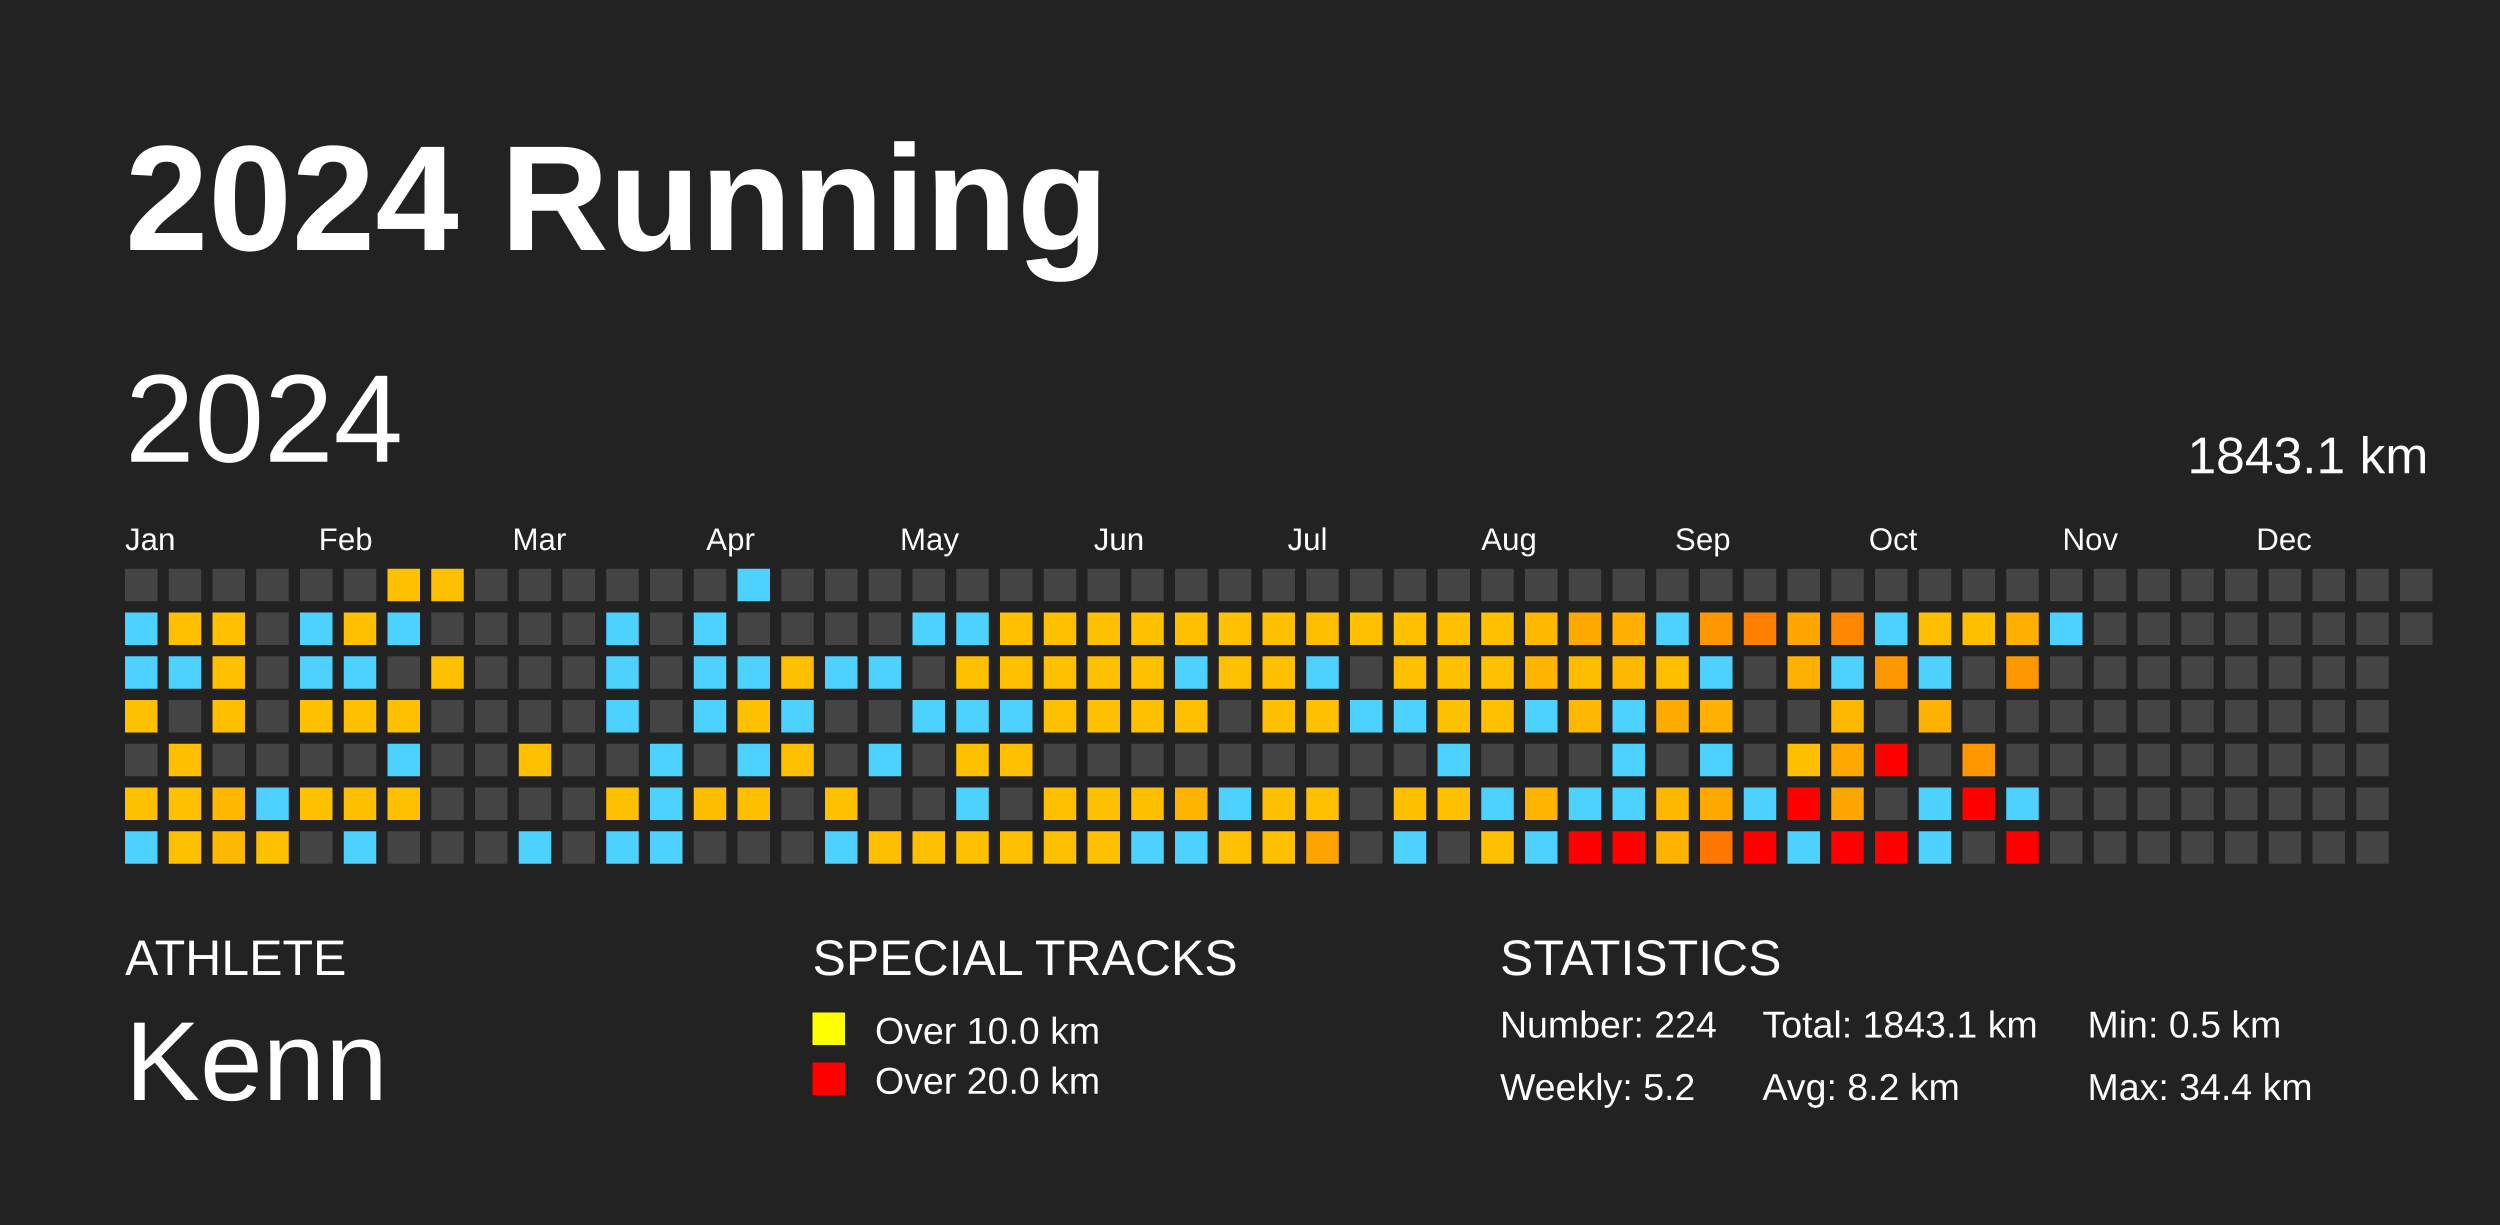
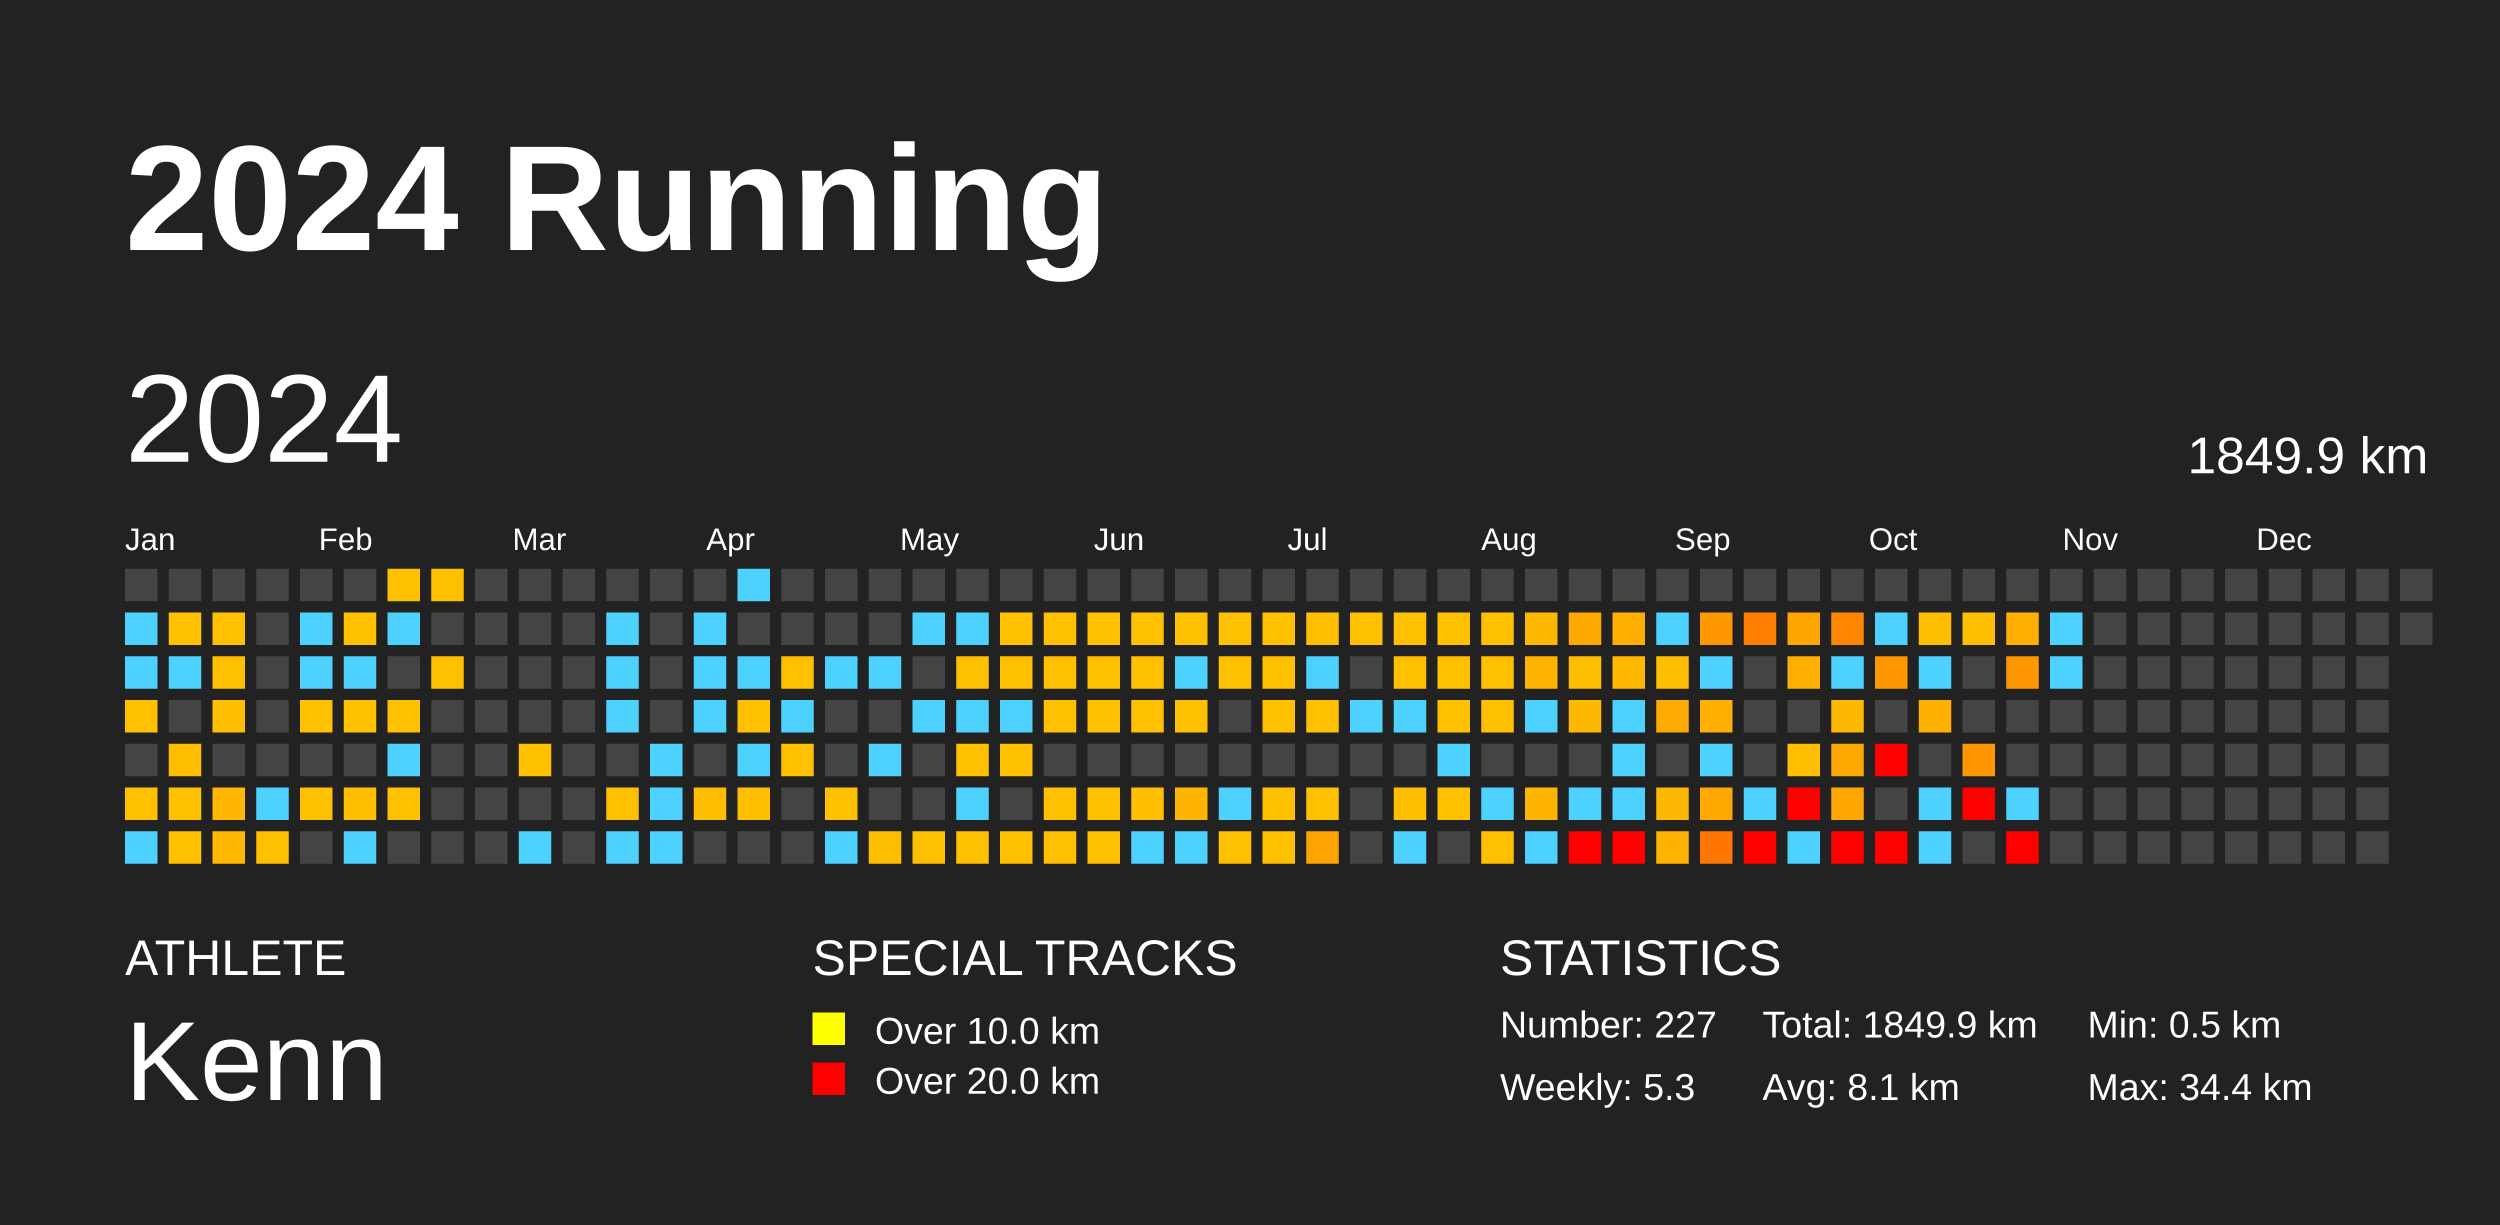
<svg xmlns="http://www.w3.org/2000/svg" baseProfile="full" height="98mm" version="1.1" viewBox="0,0,200,98" width="200mm">
  <defs />
  <rect fill="#222222" height="98" width="200" x="0" y="0" />
  <text fill="#FFFFFF" style="font-size:12px; font-family:Arial; font-weight:bold;" x="10" y="20">2024 Running</text>
  <text fill="#FFFFFF" style="font-size:4px; font-family:Arial" x="10" y="78">ATHLETE</text>
  <text fill="#FFFFFF" style="font-size:9px; font-family:Arial" x="10" y="88">Kenn</text>
  <text fill="#FFFFFF" style="font-size:4px; font-family:Arial" x="65" y="78">SPECIAL TRACKS</text>
  <rect fill="yellow" height="2.6" width="2.6" x="65" y="81" />
  <text fill="#FFFFFF" style="font-size:3px; font-family:Arial" x="70" y="83.5">Over 10.0 km</text>
  <rect fill="red" height="2.6" width="2.6" x="65" y="85" />
  <text fill="#FFFFFF" style="font-size:3px; font-family:Arial" x="70" y="87.5">Over 20.0 km</text>
  <text fill="#FFFFFF" style="font-size:4px; font-family:Arial" x="120" y="78">STATISTICS</text>
-   <text fill="#FFFFFF" style="font-size:3px; font-family:Arial" x="120" y="83">Number: 224</text>
-   <text fill="#FFFFFF" style="font-size:3px; font-family:Arial" x="120" y="88">Weekly: 5.2</text>
-   <text fill="#FFFFFF" style="font-size:3px; font-family:Arial" x="141" y="83">Total: 1843.1 km</text>
-   <text fill="#FFFFFF" style="font-size:3px; font-family:Arial" x="141" y="88">Avg: 8.2 km</text>
+   <text fill="#FFFFFF" style="font-size:3px; font-family:Arial" x="120" y="83">Number: 227</text>
+   <text fill="#FFFFFF" style="font-size:3px; font-family:Arial" x="120" y="88">Weekly: 5.3</text>
+   <text fill="#FFFFFF" style="font-size:3px; font-family:Arial" x="141" y="83">Total: 1849.9 km</text>
+   <text fill="#FFFFFF" style="font-size:3px; font-family:Arial" x="141" y="88">Avg: 8.1 km</text>
  <text fill="#FFFFFF" style="font-size:3px; font-family:Arial" x="167" y="83">Min: 0.5 km</text>
  <text fill="#FFFFFF" style="font-size:3px; font-family:Arial" x="167" y="88">Max: 34.4 km</text>
  <text dominant-baseline="hanging" fill="#FFFFFF" style="font-size:10.0px; font-family:Arial;" x="10" y="30">2024</text>
-   <text dominant-baseline="hanging" fill="#FFFFFF" style="font-size:4.125px; font-family:Arial;" x="175" y="35">1843.1 km</text>
+   <text dominant-baseline="hanging" fill="#FFFFFF" style="font-size:4.125px; font-family:Arial;" x="175" y="35">1849.9 km</text>
  <text fill="#FFFFFF" style="font-size:2.5px; font-family:Arial" x="10.0" y="44">Jan</text>
  <text fill="#FFFFFF" style="font-size:2.5px; font-family:Arial" x="25.5" y="44">Feb</text>
  <text fill="#FFFFFF" style="font-size:2.5px; font-family:Arial" x="41.0" y="44">Mar</text>
  <text fill="#FFFFFF" style="font-size:2.5px; font-family:Arial" x="56.5" y="44">Apr</text>
  <text fill="#FFFFFF" style="font-size:2.5px; font-family:Arial" x="72.0" y="44">May</text>
  <text fill="#FFFFFF" style="font-size:2.5px; font-family:Arial" x="87.5" y="44">Jun</text>
  <text fill="#FFFFFF" style="font-size:2.5px; font-family:Arial" x="103.0" y="44">Jul</text>
  <text fill="#FFFFFF" style="font-size:2.5px; font-family:Arial" x="118.5" y="44">Aug</text>
  <text fill="#FFFFFF" style="font-size:2.5px; font-family:Arial" x="134.0" y="44">Sep</text>
  <text fill="#FFFFFF" style="font-size:2.5px; font-family:Arial" x="149.5" y="44">Oct</text>
  <text fill="#FFFFFF" style="font-size:2.5px; font-family:Arial" x="165.0" y="44">Nov</text>
  <text fill="#FFFFFF" style="font-size:2.5px; font-family:Arial" x="180.5" y="44">Dec</text>
  <rect fill="#444444" height="2.6" width="2.6" x="10.0" y="45.5" />
  <rect fill="#4dd2ff" height="2.6" width="2.6" x="10.0" y="49.0" />
  <rect fill="#4dd2ff" height="2.6" width="2.6" x="10.0" y="52.5" />
  <rect fill="#ffc000" height="2.6" width="2.6" x="10.0" y="56.0" />
  <rect fill="#444444" height="2.6" width="2.6" x="10.0" y="59.5" />
  <rect fill="#ffc000" height="2.6" width="2.6" x="10.0" y="63.0" />
  <rect fill="#4dd2ff" height="2.6" width="2.6" x="10.0" y="66.5" />
  <rect fill="#444444" height="2.6" width="2.6" x="13.5" y="45.5" />
  <rect fill="#ffc000" height="2.6" width="2.6" x="13.5" y="49.0" />
  <rect fill="#4dd2ff" height="2.6" width="2.6" x="13.5" y="52.5" />
  <rect fill="#444444" height="2.6" width="2.6" x="13.5" y="56.0" />
  <rect fill="#ffbf00" height="2.6" width="2.6" x="13.5" y="59.5" />
  <rect fill="#ffc000" height="2.6" width="2.6" x="13.5" y="63.0" />
  <rect fill="#ffc000" height="2.6" width="2.6" x="13.5" y="66.5" />
  <rect fill="#444444" height="2.6" width="2.6" x="17.0" y="45.5" />
  <rect fill="#ffc000" height="2.6" width="2.6" x="17.0" y="49.0" />
  <rect fill="#ffc000" height="2.6" width="2.6" x="17.0" y="52.5" />
  <rect fill="#ffbf00" height="2.6" width="2.6" x="17.0" y="56.0" />
  <rect fill="#444444" height="2.6" width="2.6" x="17.0" y="59.5" />
  <rect fill="#ffb700" height="2.6" width="2.6" x="17.0" y="63.0" />
  <rect fill="#ffb800" height="2.6" width="2.6" x="17.0" y="66.5" />
  <rect fill="#444444" height="2.6" width="2.6" x="20.5" y="45.5" />
  <rect fill="#444444" height="2.6" width="2.6" x="20.5" y="49.0" />
  <rect fill="#444444" height="2.6" width="2.6" x="20.5" y="52.5" />
  <rect fill="#444444" height="2.6" width="2.6" x="20.5" y="56.0" />
  <rect fill="#444444" height="2.6" width="2.6" x="20.5" y="59.5" />
  <rect fill="#4dd2ff" height="2.6" width="2.6" x="20.5" y="63.0" />
  <rect fill="#ffc000" height="2.6" width="2.6" x="20.5" y="66.5" />
  <rect fill="#444444" height="2.6" width="2.6" x="24.0" y="45.5" />
  <rect fill="#4dd2ff" height="2.6" width="2.6" x="24.0" y="49.0" />
  <rect fill="#4dd2ff" height="2.6" width="2.6" x="24.0" y="52.5" />
  <rect fill="#ffc000" height="2.6" width="2.6" x="24.0" y="56.0" />
  <rect fill="#444444" height="2.6" width="2.6" x="24.0" y="59.5" />
  <rect fill="#ffc000" height="2.6" width="2.6" x="24.0" y="63.0" />
  <rect fill="#444444" height="2.6" width="2.6" x="24.0" y="66.5" />
  <rect fill="#444444" height="2.6" width="2.6" x="27.5" y="45.5" />
  <rect fill="#ffc000" height="2.6" width="2.6" x="27.5" y="49.0" />
  <rect fill="#4dd2ff" height="2.6" width="2.6" x="27.5" y="52.5" />
  <rect fill="#ffc000" height="2.6" width="2.6" x="27.5" y="56.0" />
  <rect fill="#444444" height="2.6" width="2.6" x="27.5" y="59.5" />
  <rect fill="#ffbf00" height="2.6" width="2.6" x="27.5" y="63.0" />
  <rect fill="#4dd2ff" height="2.6" width="2.6" x="27.5" y="66.5" />
  <rect fill="#ffc000" height="2.6" width="2.6" x="31.0" y="45.5" />
  <rect fill="#4dd2ff" height="2.6" width="2.6" x="31.0" y="49.0" />
  <rect fill="#444444" height="2.6" width="2.6" x="31.0" y="52.5" />
  <rect fill="#ffc000" height="2.6" width="2.6" x="31.0" y="56.0" />
  <rect fill="#4dd2ff" height="2.6" width="2.6" x="31.0" y="59.5" />
  <rect fill="#ffc000" height="2.6" width="2.6" x="31.0" y="63.0" />
  <rect fill="#444444" height="2.6" width="2.6" x="31.0" y="66.5" />
  <rect fill="#ffc000" height="2.6" width="2.6" x="34.5" y="45.5" />
  <rect fill="#444444" height="2.6" width="2.6" x="34.5" y="49.0" />
  <rect fill="#ffc000" height="2.6" width="2.6" x="34.5" y="52.5" />
  <rect fill="#444444" height="2.6" width="2.6" x="34.5" y="56.0" />
  <rect fill="#444444" height="2.6" width="2.6" x="34.5" y="59.5" />
  <rect fill="#444444" height="2.6" width="2.6" x="34.5" y="63.0" />
  <rect fill="#444444" height="2.6" width="2.6" x="34.5" y="66.5" />
  <rect fill="#444444" height="2.6" width="2.6" x="38.0" y="45.5" />
  <rect fill="#444444" height="2.6" width="2.6" x="38.0" y="49.0" />
  <rect fill="#444444" height="2.6" width="2.6" x="38.0" y="52.5" />
  <rect fill="#444444" height="2.6" width="2.6" x="38.0" y="56.0" />
  <rect fill="#444444" height="2.6" width="2.6" x="38.0" y="59.5" />
  <rect fill="#444444" height="2.6" width="2.6" x="38.0" y="63.0" />
  <rect fill="#444444" height="2.6" width="2.6" x="38.0" y="66.5" />
  <rect fill="#444444" height="2.6" width="2.6" x="41.5" y="45.5" />
  <rect fill="#444444" height="2.6" width="2.6" x="41.5" y="49.0" />
  <rect fill="#444444" height="2.6" width="2.6" x="41.5" y="52.5" />
  <rect fill="#444444" height="2.6" width="2.6" x="41.5" y="56.0" />
  <rect fill="#ffc000" height="2.6" width="2.6" x="41.5" y="59.5" />
  <rect fill="#444444" height="2.6" width="2.6" x="41.5" y="63.0" />
  <rect fill="#4dd2ff" height="2.6" width="2.6" x="41.5" y="66.5" />
  <rect fill="#444444" height="2.6" width="2.6" x="45.0" y="45.5" />
  <rect fill="#444444" height="2.6" width="2.6" x="45.0" y="49.0" />
  <rect fill="#444444" height="2.6" width="2.6" x="45.0" y="52.5" />
  <rect fill="#444444" height="2.6" width="2.6" x="45.0" y="56.0" />
  <rect fill="#444444" height="2.6" width="2.6" x="45.0" y="59.5" />
  <rect fill="#444444" height="2.6" width="2.6" x="45.0" y="63.0" />
  <rect fill="#444444" height="2.6" width="2.6" x="45.0" y="66.5" />
  <rect fill="#444444" height="2.6" width="2.6" x="48.5" y="45.5" />
  <rect fill="#4dd2ff" height="2.6" width="2.6" x="48.5" y="49.0" />
  <rect fill="#4dd2ff" height="2.6" width="2.6" x="48.5" y="52.5" />
  <rect fill="#4dd2ff" height="2.6" width="2.6" x="48.5" y="56.0" />
  <rect fill="#444444" height="2.6" width="2.6" x="48.5" y="59.5" />
  <rect fill="#ffc000" height="2.6" width="2.6" x="48.5" y="63.0" />
  <rect fill="#4dd2ff" height="2.6" width="2.6" x="48.5" y="66.5" />
  <rect fill="#444444" height="2.6" width="2.6" x="52.0" y="45.5" />
  <rect fill="#444444" height="2.6" width="2.6" x="52.0" y="49.0" />
  <rect fill="#444444" height="2.6" width="2.6" x="52.0" y="52.5" />
  <rect fill="#444444" height="2.6" width="2.6" x="52.0" y="56.0" />
  <rect fill="#4dd2ff" height="2.6" width="2.6" x="52.0" y="59.5" />
  <rect fill="#4dd2ff" height="2.6" width="2.6" x="52.0" y="63.0" />
  <rect fill="#4dd2ff" height="2.6" width="2.6" x="52.0" y="66.5" />
  <rect fill="#444444" height="2.6" width="2.6" x="55.5" y="45.5" />
  <rect fill="#4dd2ff" height="2.6" width="2.6" x="55.5" y="49.0" />
  <rect fill="#4dd2ff" height="2.6" width="2.6" x="55.5" y="52.5" />
  <rect fill="#4dd2ff" height="2.6" width="2.6" x="55.5" y="56.0" />
  <rect fill="#444444" height="2.6" width="2.6" x="55.5" y="59.5" />
  <rect fill="#ffbd00" height="2.6" width="2.6" x="55.5" y="63.0" />
  <rect fill="#444444" height="2.6" width="2.6" x="55.5" y="66.5" />
  <rect fill="#4dd2ff" height="2.6" width="2.6" x="59.0" y="45.5" />
  <rect fill="#444444" height="2.6" width="2.6" x="59.0" y="49.0" />
  <rect fill="#4dd2ff" height="2.6" width="2.6" x="59.0" y="52.5" />
  <rect fill="#ffc000" height="2.6" width="2.6" x="59.0" y="56.0" />
  <rect fill="#4dd2ff" height="2.6" width="2.6" x="59.0" y="59.5" />
  <rect fill="#ffbe00" height="2.6" width="2.6" x="59.0" y="63.0" />
  <rect fill="#444444" height="2.6" width="2.6" x="59.0" y="66.5" />
  <rect fill="#444444" height="2.6" width="2.6" x="62.5" y="45.5" />
  <rect fill="#444444" height="2.6" width="2.6" x="62.5" y="49.0" />
  <rect fill="#ffc000" height="2.6" width="2.6" x="62.5" y="52.5" />
  <rect fill="#4dd2ff" height="2.6" width="2.6" x="62.5" y="56.0" />
  <rect fill="#ffc000" height="2.6" width="2.6" x="62.5" y="59.5" />
  <rect fill="#444444" height="2.6" width="2.6" x="62.5" y="63.0" />
  <rect fill="#444444" height="2.6" width="2.6" x="62.5" y="66.5" />
  <rect fill="#444444" height="2.6" width="2.6" x="66.0" y="45.5" />
  <rect fill="#444444" height="2.6" width="2.6" x="66.0" y="49.0" />
  <rect fill="#4dd2ff" height="2.6" width="2.6" x="66.0" y="52.5" />
  <rect fill="#444444" height="2.6" width="2.6" x="66.0" y="56.0" />
  <rect fill="#444444" height="2.6" width="2.6" x="66.0" y="59.5" />
  <rect fill="#ffc000" height="2.6" width="2.6" x="66.0" y="63.0" />
  <rect fill="#4dd2ff" height="2.6" width="2.6" x="66.0" y="66.5" />
  <rect fill="#444444" height="2.6" width="2.6" x="69.5" y="45.5" />
  <rect fill="#444444" height="2.6" width="2.6" x="69.5" y="49.0" />
  <rect fill="#4dd2ff" height="2.6" width="2.6" x="69.5" y="52.5" />
  <rect fill="#444444" height="2.6" width="2.6" x="69.5" y="56.0" />
  <rect fill="#4dd2ff" height="2.6" width="2.6" x="69.5" y="59.5" />
  <rect fill="#444444" height="2.6" width="2.6" x="69.5" y="63.0" />
  <rect fill="#ffbf00" height="2.6" width="2.6" x="69.5" y="66.5" />
  <rect fill="#444444" height="2.6" width="2.6" x="73.0" y="45.5" />
  <rect fill="#4dd2ff" height="2.6" width="2.6" x="73.0" y="49.0" />
  <rect fill="#444444" height="2.6" width="2.6" x="73.0" y="52.5" />
  <rect fill="#4dd2ff" height="2.6" width="2.6" x="73.0" y="56.0" />
  <rect fill="#444444" height="2.6" width="2.6" x="73.0" y="59.5" />
  <rect fill="#444444" height="2.6" width="2.6" x="73.0" y="63.0" />
  <rect fill="#ffc000" height="2.6" width="2.6" x="73.0" y="66.5" />
  <rect fill="#444444" height="2.6" width="2.6" x="76.5" y="45.5" />
  <rect fill="#4dd2ff" height="2.6" width="2.6" x="76.5" y="49.0" />
  <rect fill="#ffc000" height="2.6" width="2.6" x="76.5" y="52.5" />
  <rect fill="#4dd2ff" height="2.6" width="2.6" x="76.5" y="56.0" />
  <rect fill="#ffc000" height="2.6" width="2.6" x="76.5" y="59.5" />
  <rect fill="#4dd2ff" height="2.6" width="2.6" x="76.5" y="63.0" />
  <rect fill="#ffc000" height="2.6" width="2.6" x="76.5" y="66.5" />
  <rect fill="#444444" height="2.6" width="2.6" x="80.0" y="45.5" />
  <rect fill="#ffc000" height="2.6" width="2.6" x="80.0" y="49.0" />
  <rect fill="#ffc000" height="2.6" width="2.6" x="80.0" y="52.5" />
  <rect fill="#4dd2ff" height="2.6" width="2.6" x="80.0" y="56.0" />
  <rect fill="#ffc000" height="2.6" width="2.6" x="80.0" y="59.5" />
  <rect fill="#444444" height="2.6" width="2.6" x="80.0" y="63.0" />
  <rect fill="#ffc000" height="2.6" width="2.6" x="80.0" y="66.5" />
  <rect fill="#444444" height="2.6" width="2.6" x="83.5" y="45.5" />
  <rect fill="#ffc000" height="2.6" width="2.6" x="83.5" y="49.0" />
  <rect fill="#ffc000" height="2.6" width="2.6" x="83.5" y="52.5" />
  <rect fill="#ffc000" height="2.6" width="2.6" x="83.5" y="56.0" />
  <rect fill="#444444" height="2.6" width="2.6" x="83.5" y="59.5" />
  <rect fill="#ffc000" height="2.6" width="2.6" x="83.5" y="63.0" />
  <rect fill="#ffc000" height="2.6" width="2.6" x="83.5" y="66.5" />
  <rect fill="#444444" height="2.6" width="2.6" x="87.0" y="45.5" />
  <rect fill="#ffc000" height="2.6" width="2.6" x="87.0" y="49.0" />
  <rect fill="#ffc000" height="2.6" width="2.6" x="87.0" y="52.5" />
  <rect fill="#ffc000" height="2.6" width="2.6" x="87.0" y="56.0" />
  <rect fill="#444444" height="2.6" width="2.6" x="87.0" y="59.5" />
  <rect fill="#ffc000" height="2.6" width="2.6" x="87.0" y="63.0" />
  <rect fill="#ffc000" height="2.6" width="2.6" x="87.0" y="66.5" />
  <rect fill="#444444" height="2.6" width="2.6" x="90.5" y="45.5" />
  <rect fill="#ffc000" height="2.6" width="2.6" x="90.5" y="49.0" />
  <rect fill="#ffc000" height="2.6" width="2.6" x="90.5" y="52.5" />
  <rect fill="#ffc000" height="2.6" width="2.6" x="90.5" y="56.0" />
  <rect fill="#444444" height="2.6" width="2.6" x="90.5" y="59.5" />
  <rect fill="#ffbf00" height="2.6" width="2.6" x="90.5" y="63.0" />
  <rect fill="#4dd2ff" height="2.6" width="2.6" x="90.5" y="66.5" />
  <rect fill="#444444" height="2.6" width="2.6" x="94.0" y="45.5" />
  <rect fill="#ffc000" height="2.6" width="2.6" x="94.0" y="49.0" />
  <rect fill="#4dd2ff" height="2.6" width="2.6" x="94.0" y="52.5" />
  <rect fill="#ffc000" height="2.6" width="2.6" x="94.0" y="56.0" />
  <rect fill="#444444" height="2.6" width="2.6" x="94.0" y="59.5" />
  <rect fill="#ffb500" height="2.6" width="2.6" x="94.0" y="63.0" />
  <rect fill="#4dd2ff" height="2.6" width="2.6" x="94.0" y="66.5" />
  <rect fill="#444444" height="2.6" width="2.6" x="97.5" y="45.5" />
  <rect fill="#ffc000" height="2.6" width="2.6" x="97.5" y="49.0" />
  <rect fill="#ffc000" height="2.6" width="2.6" x="97.5" y="52.5" />
  <rect fill="#444444" height="2.6" width="2.6" x="97.5" y="56.0" />
  <rect fill="#444444" height="2.6" width="2.6" x="97.5" y="59.5" />
  <rect fill="#4dd2ff" height="2.6" width="2.6" x="97.5" y="63.0" />
  <rect fill="#ffc000" height="2.6" width="2.6" x="97.5" y="66.5" />
  <rect fill="#444444" height="2.6" width="2.6" x="101.0" y="45.5" />
  <rect fill="#ffc000" height="2.6" width="2.6" x="101.0" y="49.0" />
  <rect fill="#ffc000" height="2.6" width="2.6" x="101.0" y="52.5" />
  <rect fill="#ffc000" height="2.6" width="2.6" x="101.0" y="56.0" />
  <rect fill="#444444" height="2.6" width="2.6" x="101.0" y="59.5" />
  <rect fill="#ffc000" height="2.6" width="2.6" x="101.0" y="63.0" />
  <rect fill="#ffc000" height="2.6" width="2.6" x="101.0" y="66.5" />
  <rect fill="#444444" height="2.6" width="2.6" x="104.5" y="45.5" />
  <rect fill="#ffbf00" height="2.6" width="2.6" x="104.5" y="49.0" />
  <rect fill="#4dd2ff" height="2.6" width="2.6" x="104.5" y="52.5" />
  <rect fill="#ffc000" height="2.6" width="2.6" x="104.5" y="56.0" />
  <rect fill="#444444" height="2.6" width="2.6" x="104.5" y="59.5" />
  <rect fill="#ffc000" height="2.6" width="2.6" x="104.5" y="63.0" />
  <rect fill="#ffa300" height="2.6" width="2.6" x="104.5" y="66.5" />
  <rect fill="#444444" height="2.6" width="2.6" x="108.0" y="45.5" />
  <rect fill="#ffc000" height="2.6" width="2.6" x="108.0" y="49.0" />
  <rect fill="#444444" height="2.6" width="2.6" x="108.0" y="52.5" />
  <rect fill="#4dd2ff" height="2.6" width="2.6" x="108.0" y="56.0" />
  <rect fill="#444444" height="2.6" width="2.6" x="108.0" y="59.5" />
  <rect fill="#444444" height="2.6" width="2.6" x="108.0" y="63.0" />
  <rect fill="#444444" height="2.6" width="2.6" x="108.0" y="66.5" />
  <rect fill="#444444" height="2.6" width="2.6" x="111.5" y="45.5" />
  <rect fill="#ffc000" height="2.6" width="2.6" x="111.5" y="49.0" />
  <rect fill="#ffc000" height="2.6" width="2.6" x="111.5" y="52.5" />
  <rect fill="#4dd2ff" height="2.6" width="2.6" x="111.5" y="56.0" />
  <rect fill="#444444" height="2.6" width="2.6" x="111.5" y="59.5" />
  <rect fill="#ffbf00" height="2.6" width="2.6" x="111.5" y="63.0" />
  <rect fill="#4dd2ff" height="2.6" width="2.6" x="111.5" y="66.5" />
  <rect fill="#444444" height="2.6" width="2.6" x="115.0" y="45.5" />
  <rect fill="#ffc000" height="2.6" width="2.6" x="115.0" y="49.0" />
  <rect fill="#ffc000" height="2.6" width="2.6" x="115.0" y="52.5" />
  <rect fill="#ffc000" height="2.6" width="2.6" x="115.0" y="56.0" />
  <rect fill="#4dd2ff" height="2.6" width="2.6" x="115.0" y="59.5" />
  <rect fill="#ffc000" height="2.6" width="2.6" x="115.0" y="63.0" />
  <rect fill="#444444" height="2.6" width="2.6" x="115.0" y="66.5" />
  <rect fill="#444444" height="2.6" width="2.6" x="118.5" y="45.5" />
  <rect fill="#ffc000" height="2.6" width="2.6" x="118.5" y="49.0" />
  <rect fill="#ffc000" height="2.6" width="2.6" x="118.5" y="52.5" />
  <rect fill="#ffc000" height="2.6" width="2.6" x="118.5" y="56.0" />
  <rect fill="#444444" height="2.6" width="2.6" x="118.5" y="59.5" />
  <rect fill="#4dd2ff" height="2.6" width="2.6" x="118.5" y="63.0" />
  <rect fill="#ffc000" height="2.6" width="2.6" x="118.5" y="66.5" />
  <rect fill="#444444" height="2.6" width="2.6" x="122.0" y="45.5" />
  <rect fill="#ffb800" height="2.6" width="2.6" x="122.0" y="49.0" />
  <rect fill="#ffb400" height="2.6" width="2.6" x="122.0" y="52.5" />
  <rect fill="#4dd2ff" height="2.6" width="2.6" x="122.0" y="56.0" />
  <rect fill="#444444" height="2.6" width="2.6" x="122.0" y="59.5" />
  <rect fill="#ffb500" height="2.6" width="2.6" x="122.0" y="63.0" />
  <rect fill="#4dd2ff" height="2.6" width="2.6" x="122.0" y="66.5" />
  <rect fill="#444444" height="2.6" width="2.6" x="125.5" y="45.5" />
  <rect fill="#ffa800" height="2.6" width="2.6" x="125.5" y="49.0" />
  <rect fill="#ffbd00" height="2.6" width="2.6" x="125.5" y="52.5" />
  <rect fill="#ffb800" height="2.6" width="2.6" x="125.5" y="56.0" />
  <rect fill="#444444" height="2.6" width="2.6" x="125.5" y="59.5" />
  <rect fill="#4dd2ff" height="2.6" width="2.6" x="125.5" y="63.0" />
  <rect fill="red" height="2.6" width="2.6" x="125.5" y="66.5" />
  <rect fill="#444444" height="2.6" width="2.6" x="129.0" y="45.5" />
  <rect fill="#ffaf00" height="2.6" width="2.6" x="129.0" y="49.0" />
  <rect fill="#ffb800" height="2.6" width="2.6" x="129.0" y="52.5" />
  <rect fill="#4dd2ff" height="2.6" width="2.6" x="129.0" y="56.0" />
  <rect fill="#4dd2ff" height="2.6" width="2.6" x="129.0" y="59.5" />
  <rect fill="#4dd2ff" height="2.6" width="2.6" x="129.0" y="63.0" />
  <rect fill="red" height="2.6" width="2.6" x="129.0" y="66.5" />
  <rect fill="#444444" height="2.6" width="2.6" x="132.5" y="45.5" />
  <rect fill="#4dd2ff" height="2.6" width="2.6" x="132.5" y="49.0" />
  <rect fill="#ffbf00" height="2.6" width="2.6" x="132.5" y="52.5" />
  <rect fill="#ffaa00" height="2.6" width="2.6" x="132.5" y="56.0" />
  <rect fill="#444444" height="2.6" width="2.6" x="132.5" y="59.5" />
  <rect fill="#ffb800" height="2.6" width="2.6" x="132.5" y="63.0" />
  <rect fill="#ffb200" height="2.6" width="2.6" x="132.5" y="66.5" />
  <rect fill="#444444" height="2.6" width="2.6" x="136.0" y="45.5" />
  <rect fill="#ff9800" height="2.6" width="2.6" x="136.0" y="49.0" />
  <rect fill="#4dd2ff" height="2.6" width="2.6" x="136.0" y="52.5" />
  <rect fill="#ffb000" height="2.6" width="2.6" x="136.0" y="56.0" />
  <rect fill="#4dd2ff" height="2.6" width="2.6" x="136.0" y="59.5" />
  <rect fill="#ffa800" height="2.6" width="2.6" x="136.0" y="63.0" />
  <rect fill="#ff7600" height="2.6" width="2.6" x="136.0" y="66.5" />
  <rect fill="#444444" height="2.6" width="2.6" x="139.5" y="45.5" />
  <rect fill="#ff7f00" height="2.6" width="2.6" x="139.5" y="49.0" />
  <rect fill="#444444" height="2.6" width="2.6" x="139.5" y="52.5" />
  <rect fill="#444444" height="2.6" width="2.6" x="139.5" y="56.0" />
  <rect fill="#444444" height="2.6" width="2.6" x="139.5" y="59.5" />
  <rect fill="#4dd2ff" height="2.6" width="2.6" x="139.5" y="63.0" />
  <rect fill="red" height="2.6" width="2.6" x="139.5" y="66.5" />
  <rect fill="#444444" height="2.6" width="2.6" x="143.0" y="45.5" />
  <rect fill="#ffa500" height="2.6" width="2.6" x="143.0" y="49.0" />
  <rect fill="#ffb000" height="2.6" width="2.6" x="143.0" y="52.5" />
  <rect fill="#444444" height="2.6" width="2.6" x="143.0" y="56.0" />
  <rect fill="#ffbe00" height="2.6" width="2.6" x="143.0" y="59.5" />
  <rect fill="red" height="2.6" width="2.6" x="143.0" y="63.0" />
  <rect fill="#4dd2ff" height="2.6" width="2.6" x="143.0" y="66.5" />
  <rect fill="#444444" height="2.6" width="2.6" x="146.5" y="45.5" />
  <rect fill="#ff8600" height="2.6" width="2.6" x="146.5" y="49.0" />
  <rect fill="#4dd2ff" height="2.6" width="2.6" x="146.5" y="52.5" />
  <rect fill="#ffb800" height="2.6" width="2.6" x="146.5" y="56.0" />
  <rect fill="#ffa800" height="2.6" width="2.6" x="146.5" y="59.5" />
  <rect fill="#ffa700" height="2.6" width="2.6" x="146.5" y="63.0" />
  <rect fill="red" height="2.6" width="2.6" x="146.5" y="66.5" />
  <rect fill="#444444" height="2.6" width="2.6" x="150.0" y="45.5" />
  <rect fill="#4dd2ff" height="2.6" width="2.6" x="150.0" y="49.0" />
  <rect fill="#ff9700" height="2.6" width="2.6" x="150.0" y="52.5" />
  <rect fill="#444444" height="2.6" width="2.6" x="150.0" y="56.0" />
  <rect fill="red" height="2.6" width="2.6" x="150.0" y="59.5" />
  <rect fill="#444444" height="2.6" width="2.6" x="150.0" y="63.0" />
  <rect fill="red" height="2.6" width="2.6" x="150.0" y="66.5" />
  <rect fill="#444444" height="2.6" width="2.6" x="153.5" y="45.5" />
  <rect fill="#ffbf00" height="2.6" width="2.6" x="153.5" y="49.0" />
  <rect fill="#4dd2ff" height="2.6" width="2.6" x="153.5" y="52.5" />
  <rect fill="#ffb100" height="2.6" width="2.6" x="153.5" y="56.0" />
  <rect fill="#444444" height="2.6" width="2.6" x="153.5" y="59.5" />
  <rect fill="#4dd2ff" height="2.6" width="2.6" x="153.5" y="63.0" />
  <rect fill="#4dd2ff" height="2.6" width="2.6" x="153.5" y="66.5" />
  <rect fill="#444444" height="2.6" width="2.6" x="157.0" y="45.5" />
  <rect fill="#ffbf00" height="2.6" width="2.6" x="157.0" y="49.0" />
  <rect fill="#444444" height="2.6" width="2.6" x="157.0" y="52.5" />
  <rect fill="#444444" height="2.6" width="2.6" x="157.0" y="56.0" />
  <rect fill="#ff9700" height="2.6" width="2.6" x="157.0" y="59.5" />
  <rect fill="red" height="2.6" width="2.6" x="157.0" y="63.0" />
  <rect fill="#444444" height="2.6" width="2.6" x="157.0" y="66.5" />
  <rect fill="#444444" height="2.6" width="2.6" x="160.5" y="45.5" />
  <rect fill="#ffaf00" height="2.6" width="2.6" x="160.5" y="49.0" />
  <rect fill="#ff9800" height="2.6" width="2.6" x="160.5" y="52.5" />
  <rect fill="#444444" height="2.6" width="2.6" x="160.5" y="56.0" />
  <rect fill="#444444" height="2.6" width="2.6" x="160.5" y="59.5" />
  <rect fill="#4dd2ff" height="2.6" width="2.6" x="160.5" y="63.0" />
  <rect fill="red" height="2.6" width="2.6" x="160.5" y="66.5" />
  <rect fill="#444444" height="2.6" width="2.6" x="164.0" y="45.5" />
  <rect fill="#4dd2ff" height="2.6" width="2.6" x="164.0" y="49.0" />
-   <rect fill="#444444" height="2.6" width="2.6" x="164.0" y="52.5" />
+   <rect fill="#4dd2ff" height="2.6" width="2.6" x="164.0" y="52.5" />
  <rect fill="#444444" height="2.6" width="2.6" x="164.0" y="56.0" />
  <rect fill="#444444" height="2.6" width="2.6" x="164.0" y="59.5" />
  <rect fill="#444444" height="2.6" width="2.6" x="164.0" y="63.0" />
  <rect fill="#444444" height="2.6" width="2.6" x="164.0" y="66.5" />
  <rect fill="#444444" height="2.6" width="2.6" x="167.5" y="45.5" />
  <rect fill="#444444" height="2.6" width="2.6" x="167.5" y="49.0" />
  <rect fill="#444444" height="2.6" width="2.6" x="167.5" y="52.5" />
  <rect fill="#444444" height="2.6" width="2.6" x="167.5" y="56.0" />
  <rect fill="#444444" height="2.6" width="2.6" x="167.5" y="59.5" />
  <rect fill="#444444" height="2.6" width="2.6" x="167.5" y="63.0" />
  <rect fill="#444444" height="2.6" width="2.6" x="167.5" y="66.5" />
  <rect fill="#444444" height="2.6" width="2.6" x="171.0" y="45.5" />
  <rect fill="#444444" height="2.6" width="2.6" x="171.0" y="49.0" />
  <rect fill="#444444" height="2.6" width="2.6" x="171.0" y="52.5" />
  <rect fill="#444444" height="2.6" width="2.6" x="171.0" y="56.0" />
  <rect fill="#444444" height="2.6" width="2.6" x="171.0" y="59.5" />
  <rect fill="#444444" height="2.6" width="2.6" x="171.0" y="63.0" />
  <rect fill="#444444" height="2.6" width="2.6" x="171.0" y="66.5" />
  <rect fill="#444444" height="2.6" width="2.6" x="174.5" y="45.5" />
  <rect fill="#444444" height="2.6" width="2.6" x="174.5" y="49.0" />
  <rect fill="#444444" height="2.6" width="2.6" x="174.5" y="52.5" />
  <rect fill="#444444" height="2.6" width="2.6" x="174.5" y="56.0" />
  <rect fill="#444444" height="2.6" width="2.6" x="174.5" y="59.5" />
  <rect fill="#444444" height="2.6" width="2.6" x="174.5" y="63.0" />
  <rect fill="#444444" height="2.6" width="2.6" x="174.5" y="66.5" />
  <rect fill="#444444" height="2.6" width="2.6" x="178.0" y="45.5" />
  <rect fill="#444444" height="2.6" width="2.6" x="178.0" y="49.0" />
  <rect fill="#444444" height="2.6" width="2.6" x="178.0" y="52.5" />
  <rect fill="#444444" height="2.6" width="2.6" x="178.0" y="56.0" />
  <rect fill="#444444" height="2.6" width="2.6" x="178.0" y="59.5" />
  <rect fill="#444444" height="2.6" width="2.6" x="178.0" y="63.0" />
  <rect fill="#444444" height="2.6" width="2.6" x="178.0" y="66.5" />
  <rect fill="#444444" height="2.6" width="2.6" x="181.5" y="45.5" />
  <rect fill="#444444" height="2.6" width="2.6" x="181.5" y="49.0" />
  <rect fill="#444444" height="2.6" width="2.6" x="181.5" y="52.5" />
  <rect fill="#444444" height="2.6" width="2.6" x="181.5" y="56.0" />
  <rect fill="#444444" height="2.6" width="2.6" x="181.5" y="59.5" />
  <rect fill="#444444" height="2.6" width="2.6" x="181.5" y="63.0" />
  <rect fill="#444444" height="2.6" width="2.6" x="181.5" y="66.5" />
  <rect fill="#444444" height="2.6" width="2.6" x="185.0" y="45.5" />
  <rect fill="#444444" height="2.6" width="2.6" x="185.0" y="49.0" />
  <rect fill="#444444" height="2.6" width="2.6" x="185.0" y="52.5" />
  <rect fill="#444444" height="2.6" width="2.6" x="185.0" y="56.0" />
  <rect fill="#444444" height="2.6" width="2.6" x="185.0" y="59.5" />
  <rect fill="#444444" height="2.6" width="2.6" x="185.0" y="63.0" />
  <rect fill="#444444" height="2.6" width="2.6" x="185.0" y="66.5" />
  <rect fill="#444444" height="2.6" width="2.6" x="188.5" y="45.5" />
  <rect fill="#444444" height="2.6" width="2.6" x="188.5" y="49.0" />
  <rect fill="#444444" height="2.6" width="2.6" x="188.5" y="52.5" />
  <rect fill="#444444" height="2.6" width="2.6" x="188.5" y="56.0" />
  <rect fill="#444444" height="2.6" width="2.6" x="188.5" y="59.5" />
  <rect fill="#444444" height="2.6" width="2.6" x="188.5" y="63.0" />
  <rect fill="#444444" height="2.6" width="2.6" x="188.5" y="66.5" />
  <rect fill="#444444" height="2.6" width="2.6" x="192.0" y="45.5" />
  <rect fill="#444444" height="2.6" width="2.6" x="192.0" y="49.0" />
</svg>
